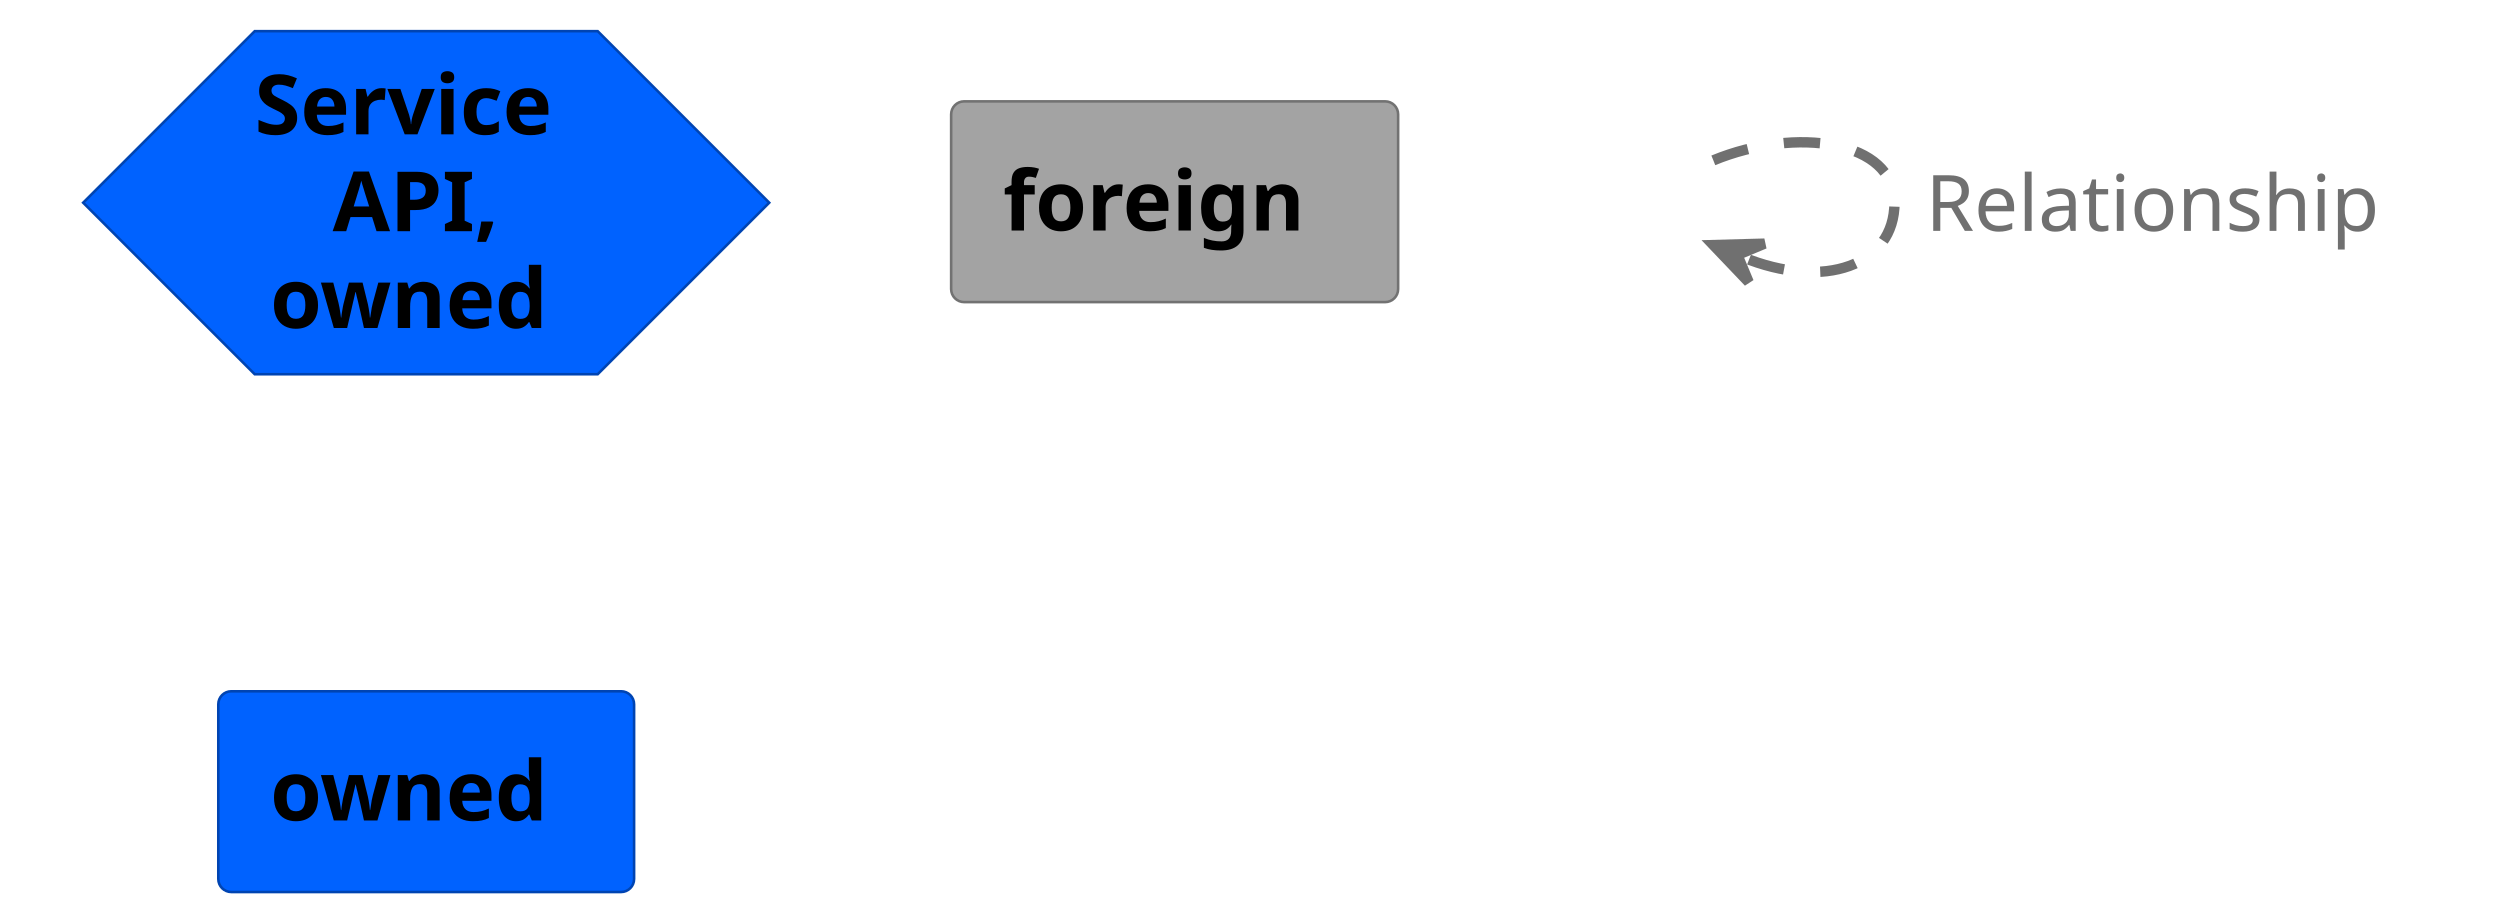
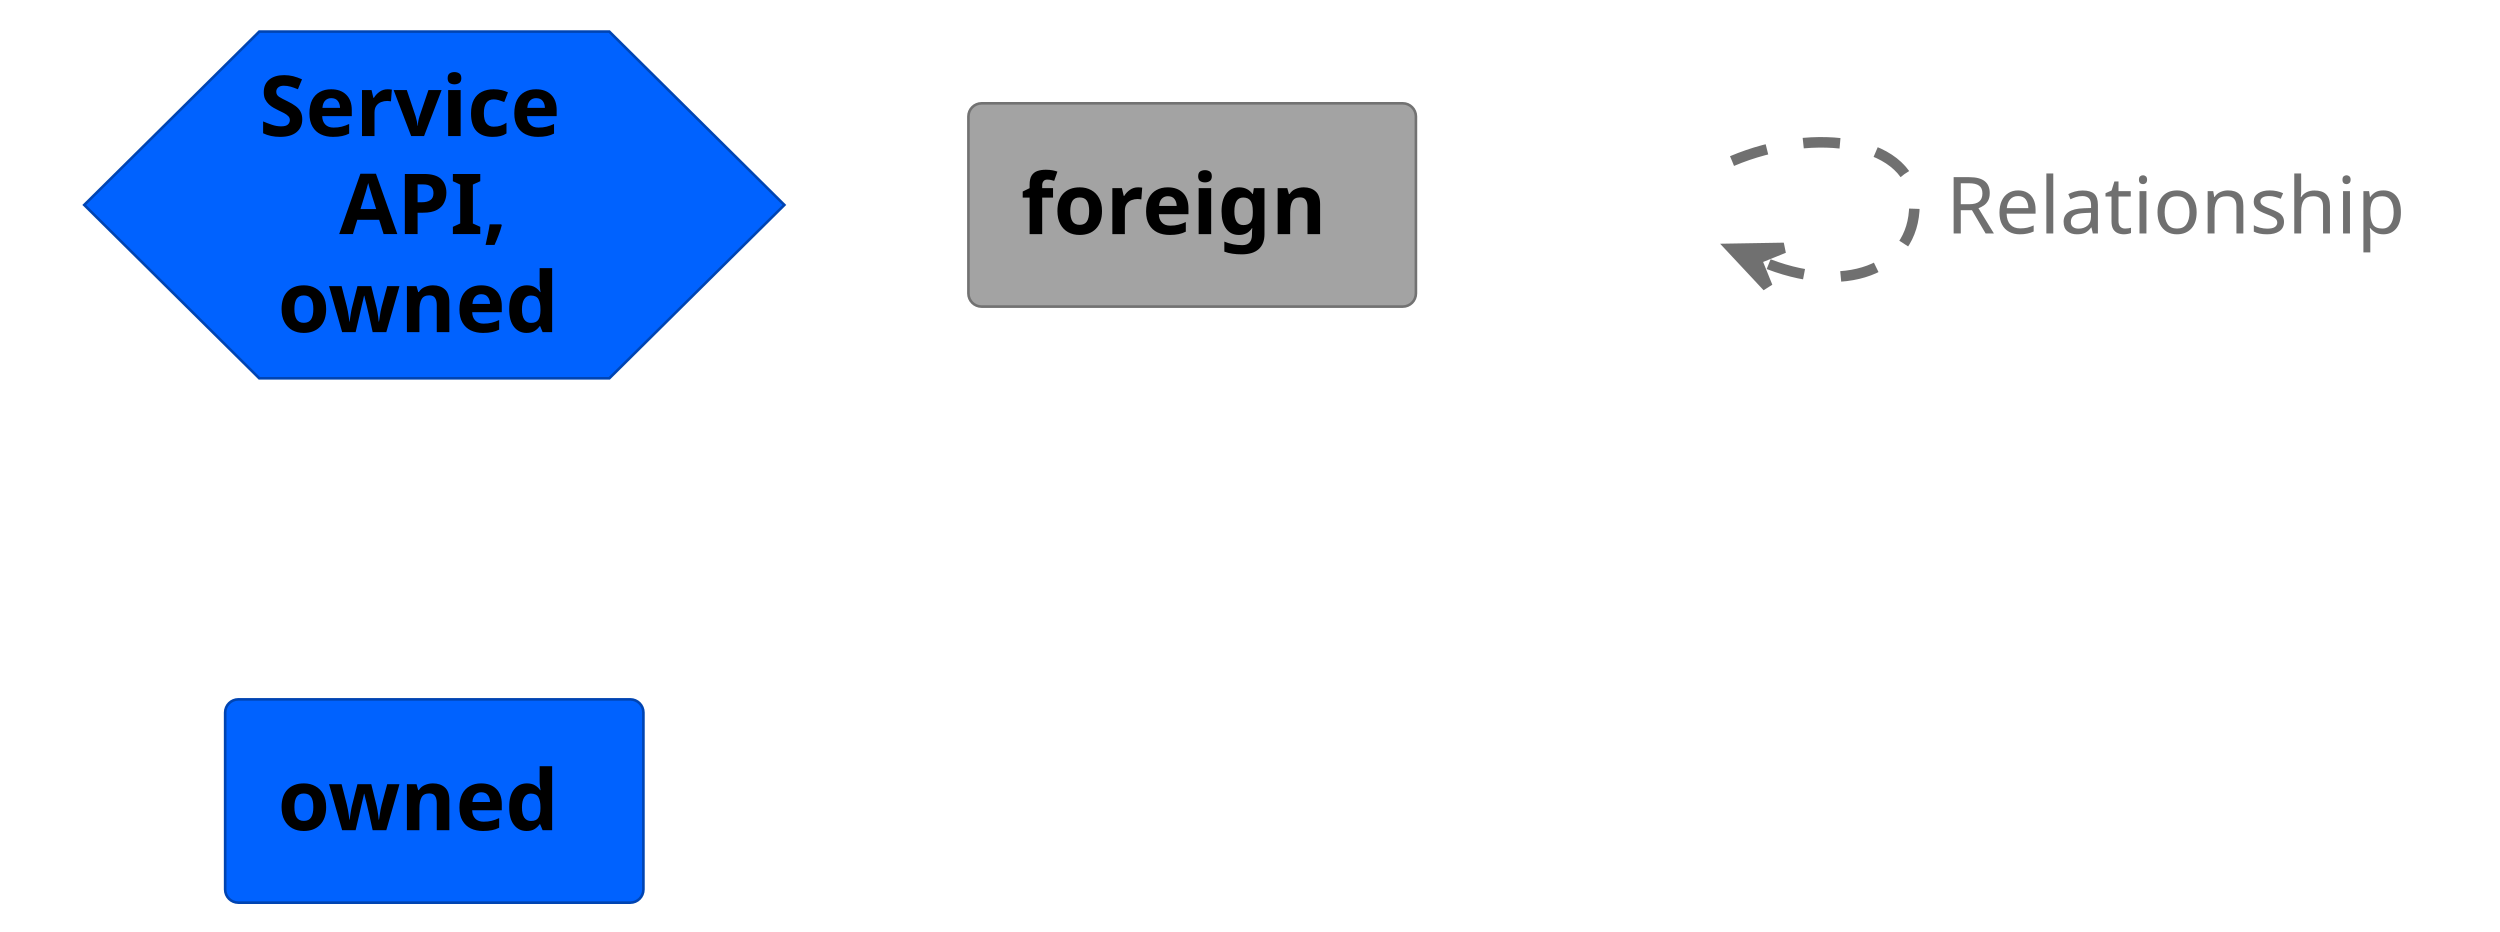
- <svg xmlns="http://www.w3.org/2000/svg" contentStyleType="text/css" height="177px" preserveAspectRatio="none" style="width:481px;height:177px;background:#FFFFFF;" version="1.1" viewBox="0 0 481 177" width="481px" zoomAndPan="magnify">
+ <svg xmlns="http://www.w3.org/2000/svg" contentStyleType="text/css" height="177px" preserveAspectRatio="none" style="width:475px;height:177px;background:#FFFFFF;" version="1.1" viewBox="0 0 475 177" width="475px" zoomAndPan="magnify">
  <defs />
  <g>
    <g id="elem_==Service API, owned">
-       <polygon fill="#0062FF" points="148,39,115,6,49,6,16,39,49,72,115,72,148,39" style="stroke:#0044B2;stroke-width:0.5;" />
-       <text fill="#000000" font-family="sans-serif" font-size="16" font-weight="bold" lengthAdjust="spacing" textLength="66" x="49" y="25.852">Service</text>
-       <text fill="#000000" font-family="sans-serif" font-size="16" font-weight="bold" lengthAdjust="spacing" textLength="36" x="64" y="44.477">API,</text>
-       <text fill="#000000" font-family="sans-serif" font-size="16" font-weight="bold" lengthAdjust="spacing" textLength="60" x="52" y="63.102">owned</text>
+       <polygon fill="#0062FF" points="149.03,38.94,115.77,6,49.26,6,16,38.94,49.26,71.88,115.77,71.88,149.03,38.94" style="stroke:#0044B2;stroke-width:0.5;" />
+       <text fill="#000000" font-family="sans-serif" font-size="16" font-weight="bold" lengthAdjust="spacing" textLength="66.516" x="49.258" y="25.852">Service</text>
+       <text fill="#000000" font-family="sans-serif" font-size="16" font-weight="bold" lengthAdjust="spacing" textLength="36.141" x="64.445" y="44.477">API,</text>
+       <text fill="#000000" font-family="sans-serif" font-size="16" font-weight="bold" lengthAdjust="spacing" textLength="59.469" x="52.781" y="63.102">owned</text>
    </g>
    <g id="elem_==foreign">
-       <rect fill="#A3A3A3" height="38.625" rx="2.5" ry="2.5" style="stroke:#727272;stroke-width:0.5;" width="86" x="183" y="19.5" />
-       <text fill="#000000" font-family="sans-serif" font-size="16" font-weight="bold" lengthAdjust="spacing" textLength="66" x="193" y="44.352">foreign</text>
+       <rect fill="#A3A3A3" height="38.625" rx="2.5" ry="2.5" style="stroke:#727272;stroke-width:0.5;" width="85.023" x="184" y="19.63" />
+       <text fill="#000000" font-family="sans-serif" font-size="16" font-weight="bold" lengthAdjust="spacing" textLength="65.023" x="194" y="44.482">foreign</text>
    </g>
    <g id="elem_==owned">
-       <rect fill="#0062FF" height="38.625" rx="2.5" ry="2.5" style="stroke:#0044B2;stroke-width:0.5;" width="80" x="42" y="133" />
-       <text fill="#000000" font-family="sans-serif" font-size="16" font-weight="bold" lengthAdjust="spacing" textLength="60" x="52" y="157.852">owned</text>
+       <rect fill="#0062FF" height="38.625" rx="2.5" ry="2.5" style="stroke:#0044B2;stroke-width:0.5;" width="79.469" x="42.78" y="132.88" />
+       <text fill="#000000" font-family="sans-serif" font-size="16" font-weight="bold" lengthAdjust="spacing" textLength="59.469" x="52.78" y="157.732">owned</text>
    </g>
    <g id="elem_4">
-       <rect fill="none" height="36.297" rx="2.5" ry="2.5" style="stroke:none;stroke-width:0.5;" width="25" x="304.5" y="21" />
+       <rect fill="none" height="36.297" rx="2.5" ry="2.5" style="stroke:none;stroke-width:0.5;" width="24.45" x="304.29" y="20.79" />
    </g>
    <g id="link_4_4">
-       <path d="M329.648,30.852 C345.557,24.296 364.5,27.012 364.5,39 C364.5,50.988 351.104,55.99 335.195,49.434 " fill="none" id="4-to-4" style="stroke:#707070;stroke-width:2.0;stroke-dasharray:7.0,7.0;" />
-       <polygon fill="#707070" points="329.648,47.148,336.445,54.275,334.271,49.053,339.493,46.879,329.648,47.148" style="stroke:#707070;stroke-width:2.0;" />
-       <text fill="#707070" font-family="sans-serif" font-size="15" lengthAdjust="spacing" textLength="98" x="370.5" y="44.423">Relationship</text>
+       <path d="M329.09,30.6 C344.91,23.89 363.74,26.67 363.74,38.94 C363.74,51.2 350.434,56.323 334.614,49.613 " fill="none" id="4-to-4" style="stroke:#707070;stroke-width:2;stroke-dasharray:7.0,7.0;" />
+       <polygon fill="#707070" points="329.09,47.27,335.814,54.467,333.693,49.222,338.937,47.102,329.09,47.27" style="stroke:#707070;stroke-width:2;" />
+       <text fill="#707070" font-family="sans-serif" font-size="15" lengthAdjust="spacing" textLength="92.754" x="369.74" y="44.363">Relationship</text>
    </g>
  </g>
</svg>
